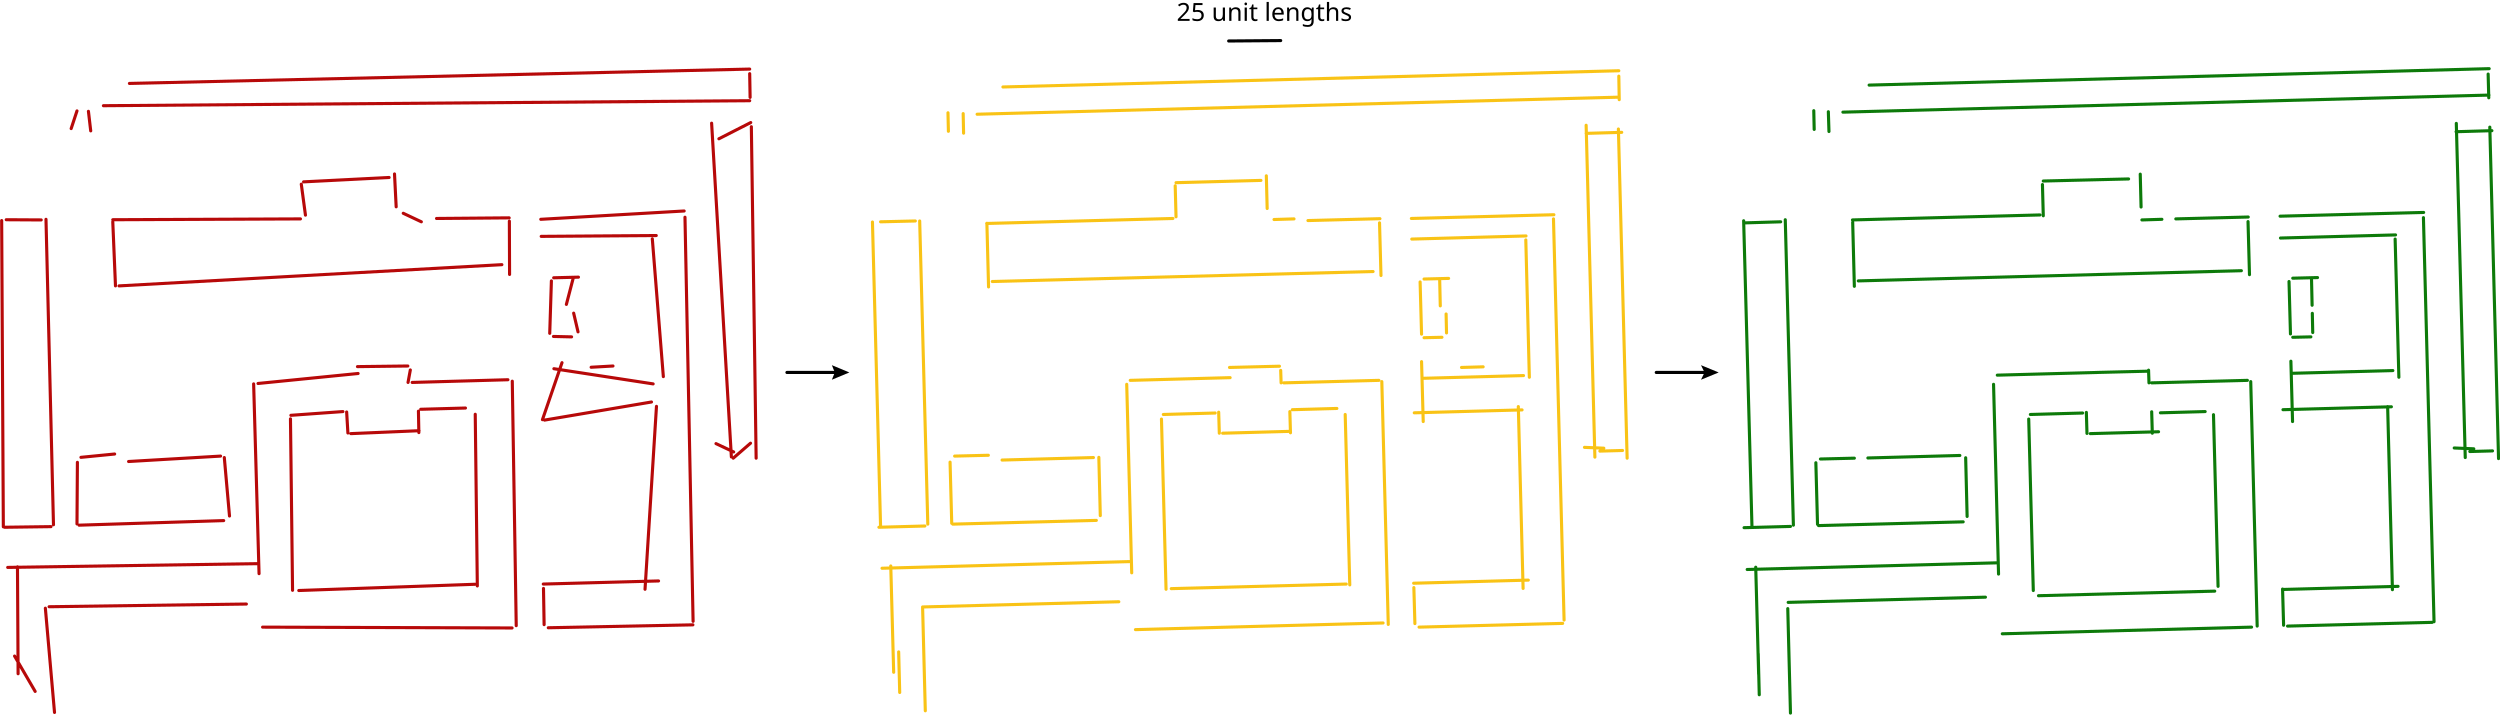
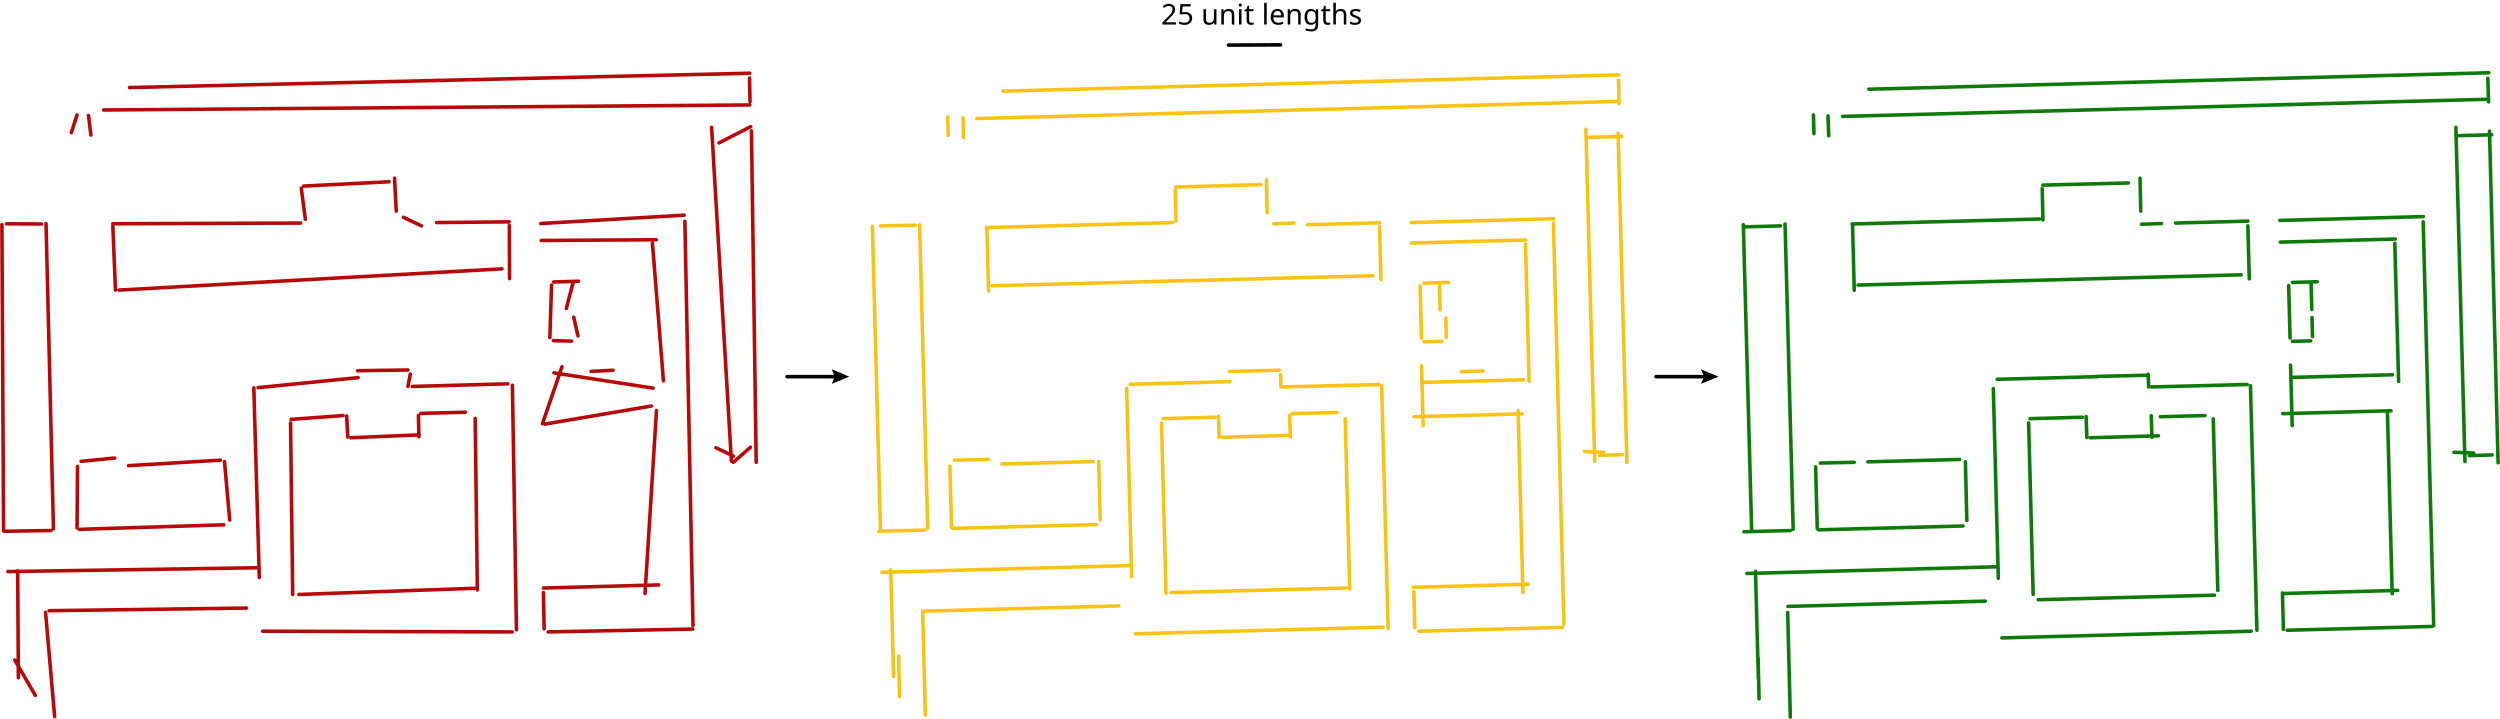
- <svg xmlns="http://www.w3.org/2000/svg" version="1.1" id="Layer_1" x="0px" y="0px" width="1201.5px" height="343.4px" viewBox="0 0 1201.5 343.4" style="enable-background:new 0 0 1201.5 343.4;" xml:space="preserve">
+ <svg xmlns="http://www.w3.org/2000/svg" version="1.1" id="Layer_1" x="0px" y="0px" width="1048px" height="301.4px" viewBox="0 0 1048 301.4" style="enable-background:new 0 0 1048 301.4;" xml:space="preserve">
  <style type="text/css">
	.st0{fill:none;stroke:#0D7A0A;stroke-width:1.5;stroke-linecap:round;stroke-linejoin:round;stroke-miterlimit:10;}
	.st1{fill:none;stroke:#B70909;stroke-width:1.5;stroke-linecap:round;stroke-linejoin:round;stroke-miterlimit:10;}
	.st2{fill:none;stroke:#F9C316;stroke-width:1.5;stroke-linecap:round;stroke-linejoin:round;stroke-miterlimit:10;}
	.st3{fill:none;stroke:#000000;stroke-width:1.5;stroke-linecap:round;stroke-linejoin:round;}
	.st4{fill:none;stroke:#020202;stroke-width:1.5;stroke-linecap:round;stroke-linejoin:round;stroke-miterlimit:10;}
- 	.st5{font-family:'MyriadPro-Regular';}
+ 	.st5{font-family:'ArialMT';}
	.st6{font-size:12px;}
</style>
  <g>
-     <path class="st0" d="M845.2,324l-1.4-51.4 M1100.8,160.5l-0.7-25.2 M861.9,252.4L858,105.6 M891.2,220.2l-16.3,0.4 M1037.4,207.5   l-32.8,0.9 M1080.1,182.8l-46,1.2 M1196.2,45.7l-310.5,8.2 M1184.8,219.9l-4.3-160.6 M1084.8,300.9l-3.1-117.5 M1200.8,220.4   l-4.2-159.3 M959.5,270.5l-119.8,3.2 M873.5,252l-0.8-29.6 M960.5,275.9l-2.4-91.2 M1110.6,161.9l-8.7,0.2 M1152.5,281.8l-55.4,1.5    M1077.2,130.1L893.1,135 M1169.8,298.8l-5.1-194.2 M980.4,103.3l-90.1,2.4 M1000.9,198.5l-25.1,0.7 M1149.8,283.4l-2.3-88    M860.5,253l-22.3,0.6 M1003,208.3l-0.3-10.1 M1168.9,299.1l-69.5,1.8 M1097.5,300.5l-0.5-17.4 M1196.3,33l-298,7.9 M1066,281.8   l-2.2-82.5 M1064.4,284.1l-84.7,2.2 M954.2,287l-94.8,2.5 M842,253.3L838,106.1 M1082.1,301.4l-119.8,3.2 M1151.3,112.9l-55.3,1.5    M1149.3,195.5l-52.1,1.4 M1164.8,102.1l-69,1.8 M1101.8,202.6l-0.8-29 M977.2,283.8l-2.2-82.4 M1039,105.4l-9.6,0.3 M860.5,342.7   l-1.3-50.2 M1032,178.4l-24.2,0.6 M879,63.2l-0.3-9.5 M1197.6,62.8l-17.2,0.5 M1150,178.1l-48.2,1.3 M1152.9,181.3l-1.8-66.4    M1034.4,208.2l-0.3-10.3 M943.5,250.8l-69.5,1.8 M1197.9,216.7L1187,217 M1008.2,179l-48.3,1.3 M1059.8,197.8l-21.5,0.6 M1023,86   L982,87 M891.2,137.6l-0.8-30.8 M941.9,218.9l-44.2,1.2 M945.4,248.2l-0.7-28.2 M855.8,106.6l-16.8,0.5 M1111.5,159.8l-0.2-9.2    M1196.1,47l-0.3-11.4 M1111.2,146.7l-0.3-13.1 M1080.5,104.3l-34.8,0.9 M1081.1,132l-0.7-25.5 M1188.9,215.7l-9.4-0.4 M982,103.7   l-0.4-15 M1130.5,178.6l-10.5,0.3 M1029,99.5l-0.4-15.8 M845.5,333.9l-0.5-19.7 M1032.8,184l-0.2-6.1 M871.9,62.2l-0.2-9    M1113.8,133.4l-11.9,0.3" />
+     <path class="st0" d="M737.1,284.3l-1.2-44.8 M960,141.7l-0.6-22 M751.7,221.9l-3.4-128 M777.3,193.8l-14.2,0.3 M904.8,182.7   l-28.6,0.8 M942,161.2l-40.1,1 M1043.2,41.6l-270.8,7.2 M1033.3,193.5l-3.8-140.1 M946.1,264.2l-2.7-102.5 M1047.2,194L1043.6,55    M836.8,237.6l-104.5,2.8 M761.8,221.5l-0.7-25.8 M837.7,242.4l-2.1-79.5 M968.6,142.9l-7.6,0.2 M1005.1,247.5l-48.3,1.3    M939.5,115.2l-160.6,4.3 M1020.2,262.3L1015.8,93 M855,91.8l-78.6,2.1 M872.9,174.9l-21.9,0.6 M1002.8,248.9l-2-76.7 M750.5,222.4   l-19.4,0.5 M874.8,183.4l-0.3-8.8 M1019.4,262.6l-60.6,1.6 M957.2,263.8l-0.4-15.2 M1043.3,30.5l-259.9,6.9 M929.7,247.5l-1.9-71.9    M928.3,249.5l-73.9,1.9 M832.2,252l-82.7,2.2 M734.3,222.6l-3.5-128.4 M943.7,264.6l-104.5,2.8 M1004.1,100.2l-48.2,1.3    M1002.3,172.2l-45.4,1.2 M1015.9,90.8l-60.2,1.6 M960.9,178.4l-0.7-25.3 M852.3,249.2l-1.9-71.9 M906.1,93.7l-8.4,0.3    M750.5,300.6l-1.1-43.8 M900,157.3l-21.1,0.5 M766.6,56.9l-0.3-8.3 M1044.5,56.5l-15,0.4 M1002.9,157.1l-42,1.1 M1005.5,159.9   l-1.6-57.9 M902.1,183.3l-0.3-9 M822.9,220.5l-60.6,1.6 M1044.7,190.7l-9.5,0.3 M879.3,157.9l-42.1,1.1 M924.3,174.2l-18.7,0.5    M892.2,76.7l-35.8,0.9 M777.3,121.7l-0.7-26.9 M821.5,192.6l-38.5,1 M824.5,218.2l-0.6-24.6 M746.4,94.7l-14.7,0.4 M969.4,141.1   l-0.2-8 M1043.2,42.7l-0.3-9.9 M969.1,129.7l-0.3-11.4 M942.3,92.7L912,93.5 M942.9,116.9l-0.6-22.2 M1036.9,189.9l-8.2-0.3    M856.4,92.2l-0.3-13.1 M985.9,157.5l-9.2,0.3 M897.4,88.5l-0.3-13.8 M737.4,292.9l-0.4-17.2 M900.7,162.2l-0.2-5.3 M760.4,56   l-0.2-7.8 M971.4,118.1l-10.4,0.3" />
  </g>
  <g>
-     <path class="st1" d="M8.4,272.4l0.3,51.4 M264.2,160.2L265,135 M22.1,105.4l3.6,146.8 M38.9,219.8l16.2-1.6 M168.6,208.4l32.8-1.4    M198.1,183.8l46-1.3 M49.7,50.8l310.6-2.4 M342,59.2l9.5,160.4 M246.2,183.2l1.9,117.5 M361.1,60.9l2.3,159.3 M3.7,272.7   l119.9-1.8 M37,251.8l0.2-29.6 M121.9,184.5l2.6,91.2 M266,161.7l8.7,0.2 M261.1,280.7l55.4-1.5 M57.2,137.4l184-10.2 M329.2,104.4   l3.9,194.2 M54.2,105.6l90.2-0.4 M139.8,199.6l25-1.8 M315.5,195.3l-5.5,87.9 M2.2,253.4l22.3-0.3 M166.6,198l0.6,10.1    M263.5,301.7l69.5-1.4 M261.2,282.8l0.3,17.4 M62.2,40.1l298.1-6.9 M228.4,199.1l1,82.5 M143.6,283.8l84.7-3 M23.6,291.6l94.8-1.3    M0.8,106l0.8,147.2 M126.2,301.4l119.9,0.4 M260.1,113.6l55.3-0.4 M261.7,201.9l51.4-8.7 M259.9,105.4l68.9-4 M260.7,201.7   l9.4-27.4 M139.6,201.3l1,82.4 M193.8,102.5l8.7,4.1 M21.8,292.3l4.4,50.1 M171.8,176.2l24.2-0.3 M42.5,53.5l1.1,9.4 M345.5,66.7   l15.3-7.8 M266.2,177.2l47.7,7.3 M313.5,114.8l5.3,66.2 M201.1,197.6l0.2,10.3 M38,252.4l69.5-2.2 M352.4,220.2l8.3-7.2 M124,184.3   l48.1-4.8 M202.2,196.7l21.5-0.6 M145.9,87.4l41.1-2.1 M54.2,106.6l1.3,30.8 M61.8,221.8l44.2-2.6 M107.8,219.9l2.5,28.1 M3,105.6   l16.8,0.1 M275.7,150.5l2.1,9 M360.5,46.8l-0.2-11.4 M272.2,146.3l3.3-12.7 M209.8,105l34.9-0.3 M244.8,106.3l0.1,25.6    M344.1,213.2l8.5,4 M144.8,88.5l2,14.9 M284.1,176.5l10.5-0.6 M189.6,83.6l0.8,15.8 M7,315.3l9.9,17 M197.2,177.8l-1.1,6    M34.2,61.8l2.8-8.5 M266.1,133.5l11.9-0.3" />
+     <path class="st1" d="M7.4,239.3l0.3,44.8 M230.5,141.5l0.7-22 M19.3,93.7l3.1,128 M34,193.4l14.1-1.4 M147.1,183.5l28.6-1.2    M172.8,162l40.1-1.1 M43.4,46.1L314.3,44 M298.3,53.4l8.3,139.9 M214.8,161.5l1.7,102.5 M315,54.9l2,138.9 M3.3,239.6l104.6-1.6    M32.3,221.3l0.2-25.8 M106.4,162.6l2.3,79.5 M232,142.8l7.6,0.2 M227.8,246.5l48.3-1.3 M49.9,121.6l160.5-8.9 M287.1,92.8   l3.4,169.4 M47.3,93.8l78.7-0.3 M122,175.8l21.8-1.6 M275.2,172.1l-4.8,76.7 M2,222.7l19.4-0.3 M145.3,174.4l0.5,8.8 M229.8,264.9   l60.6-1.2 M227.8,248.4l0.3,15.2 M54.3,36.7l260-6 M199.2,175.4l0.9,71.9 M125.3,249.2l73.9-2.6 M20.6,256l82.7-1.1 M0.8,94.2   l0.7,128.4 M110.1,264.6l104.6,0.3 M226.9,100.8l48.2-0.3 M228.3,177.8l44.8-7.6 M226.7,93.7l60.1-3.5 M227.4,177.6l8.2-23.9    M121.8,177.3l0.9,71.9 M169.1,91.1l7.6,3.6 M19.1,256.7l3.8,43.7 M149.9,155.4l21.1-0.3 M37.1,48.4l1,8.2 M301.4,59.9l13.3-6.8    M232.2,156.3l41.6,6.4 M273.5,101.9l4.6,57.7 M175.4,174.1l0.2,9 M33.2,221.9l60.6-1.9 M307.4,193.8l7.2-6.3 M108.2,162.5   l41.9-4.2 M176.4,173.3l18.7-0.5 M127.3,78l35.8-1.8 M47.3,94.7l1.1,26.9 M53.9,195.2l38.5-2.3 M94.1,193.5l2.2,24.5 M2.7,93.8   l14.7,0.1 M240.5,133l1.8,7.8 M314.4,42.6l-0.2-9.9 M237.4,129.3l2.9-11.1 M183,93.3l30.4-0.3 M213.5,94.5l0.1,22.3 M300.1,187.7   l7.4,3.5 M126.3,78.9l1.7,13 M247.8,155.7l9.2-0.5 M165.4,74.7l0.7,13.8 M6.2,276.7l8.6,14.8 M172,156.8l-1,5.2 M29.9,55.6l2.4-7.4    M232.1,118.2l10.4-0.3" />
  </g>
  <g>
-     <path class="st2" d="M429.5,323.1l-1.4-51.1 M683.2,160.6l-0.7-25.1 M445.9,251.9L442,106.2 M475,218.8l-16.2,0.4 M620.2,207.3   l-32.6,0.9 M662.7,182.8L617,184 M778,46.7l-308.4,8.2 M766.5,219.7l-4.2-159.5 M667.2,300.1l-3.1-116.7 M782,220.2L777.8,62    M542.9,269.9l-119,3.2 M457.4,251.5l-0.8-29.4 M543.9,275.3l-2.4-90.6 M693,162.1l-8.6,0.2 M734.5,278.8l-55.1,1.5 M659.9,130.5   l-183,4.8 M751.7,298l-5.1-192.8 M563.7,105l-89.5,2.4 M584,198.5l-24.9,0.7 M732,282.8l-2.3-87.4 M444.5,252.8l-22.1,0.6    M586,208.2l-0.3-10.1 M751,299.6l-69,1.8 M680,299.7l-0.5-17.3 M778,34l-296,7.8 M648.7,281.1l-2.2-81.9 M647,280.7l-84.1,2.2    M537.7,289.2l-94.1,2.5 M423.2,252.9l-3.9-146.2 M664.7,299.4l-119,3.2 M733.4,113.4l-54.9,1.5 M731.5,197l-51.8,1.4 M746.8,103.2   l-68.5,1.8 M684,202.6l-0.8-28.8 M560.4,283.2l-2.2-81.8 M621.9,105.2l-9.6,0.3 M444.7,341.6l-1.3-49.9 M614.9,176l-24,0.6    M463.1,64l-0.2-9.4 M779.4,63.6l-17.1,0.5 M732.2,180.5l-47.9,1.3 M735,181.3l-1.7-66 M620.2,208l-0.3-10.2 M526.9,250.1l-69,1.8    M779.8,216.5l-10.9,0.3 M591.2,181.5l-48,1.3 M642.5,196.3l-21.4,0.6 M606,86.7l-40.8,1.1 M475.1,137.9l-0.8-30.6 M525.5,219.9   l-43.9,1.2 M528.8,247.8l-0.7-28 M439.9,106.2l-16.7,0.4 M695.2,160l-0.2-9.1 M778.2,47.9L778,36.6 M692.2,147l-0.3-13    M663.2,105.1l-34.6,0.9 M663.7,132.4l-0.7-25.3 M770.8,215.4l-9.3-0.4 M565.2,104.2l-0.4-14.9 M712.8,176.3l-10.4,0.3 M609,100.2   l-0.4-15.7 M432.4,332.8l-0.5-19.5 M615.7,184l-0.2-6 M455.8,63.1l-0.2-8.9 M696.2,133.8l-11.8,0.3" />
+     <path class="st2" d="M374.6,283.5l-1.2-44.6 M595.9,141.8l-0.6-21.9 M388.9,221.4l-3.4-127.1 M414.3,192.6l-14.1,0.3 M540.9,182.5   l-28.4,0.8 M578,161.2l-39.9,1 M678.5,42.5l-269,7.2 M668.5,193.3l-3.7-139.1 M581.9,263.5l-2.7-101.8 M682,193.8l-3.7-138    M473.5,237.1l-103.8,2.8 M398.9,221.1l-0.7-25.6 M474.4,241.8l-2.1-79 M604.4,143.1l-7.5,0.2 M640.6,244.9l-48.1,1.3 M575.5,115.6   l-159.6,4.2 M655.6,261.6l-4.4-168.1 M491.6,93.3l-78.1,2.1 M509.3,174.9l-21.7,0.6 M638.4,248.4l-2-76.2 M387.7,222.2l-19.3,0.5    M511.1,183.3l-0.3-8.8 M655,263l-60.2,1.6 M593.1,263.1l-0.4-15.1 M678.5,31.4l-258.1,6.8 M565.8,246.9l-1.9-71.4 M564.3,246.5   l-73.3,1.9 M469,254l-82.1,2.2 M369.1,222.3l-3.4-127.5 M579.7,262.9l-103.8,2.8 M639.6,100.6l-47.9,1.3 M638,173.5l-45.2,1.2    M651.3,91.7l-59.7,1.6 M596.6,178.4l-0.7-25.1 M488.8,248.7l-1.9-71.3 M542.4,93.5l-8.4,0.3 M387.9,299.7l-1.1-43.5 M536.3,155.2   l-20.9,0.5 M403.9,57.6l-0.2-8.2 M679.8,57.2l-14.9,0.4 M638.6,159.2l-41.8,1.1 M641,159.9l-1.5-57.6 M540.9,183.1l-0.3-8.9    M459.6,219.9l-60.2,1.6 M680.1,190.6l-9.5,0.3 M515.6,160l-41.9,1.1 M560.4,172.9l-18.7,0.5 M528.5,77.4l-35.6,1 M414.4,122   l-0.7-26.7 M458.3,193.5l-38.3,1 M461.2,217.9l-0.6-24.4 M383.7,94.4l-14.6,0.3 M606.3,141.3l-0.2-7.9 M678.7,43.5l-0.2-9.9    M603.7,129.9l-0.3-11.3 M578.4,93.4l-30.2,0.8 M578.9,117.2l-0.6-22.1 M672.3,189.6l-8.1-0.3 M493,92.6l-0.3-13 M621.7,155.5   l-9.1,0.3 M531.2,89.1l-0.3-13.7 M377.1,292l-0.4-17 M537,162.2l-0.2-5.2 M397.5,56.8l-0.2-7.8 M607.2,118.4l-10.3,0.3" />
  </g>
  <g>
    <g>
-       <line class="st3" x1="378.2" y1="179" x2="402.5" y2="179" />
+       <line class="st3" x1="329.9" y1="157.9" x2="351.1" y2="157.9" />
      <g>
-         <polygon points="399.8,182.5 401.2,179 399.8,175.5 408.2,179    " />
+         <polygon points="348.7,160.9 349.9,157.9 348.7,154.8 356,157.9    " />
      </g>
    </g>
  </g>
  <g>
    <g>
-       <line class="st3" x1="796" y1="179" x2="820.4" y2="179" />
+       <line class="st3" x1="694.2" y1="157.9" x2="715.5" y2="157.9" />
      <g>
-         <polygon points="817.5,182.5 819.2,179 817.5,175.5 826,179    " />
+         <polygon points="713,160.9 714.5,157.9 713,154.8 720.4,157.9    " />
      </g>
    </g>
  </g>
-   <line class="st4" x1="590.5" y1="19.7" x2="615.5" y2="19.5" />
-   <text transform="matrix(1 0 0 1 565.4827 10.0439)" class="st5 st6">25 unit lengths</text>
+   <line class="st4" x1="515" y1="18.9" x2="536.8" y2="18.8" />
+   <text transform="matrix(1 0 0 1 486.6978 10.2979)" class="st5 st6">25 unit lengths</text>
</svg>
